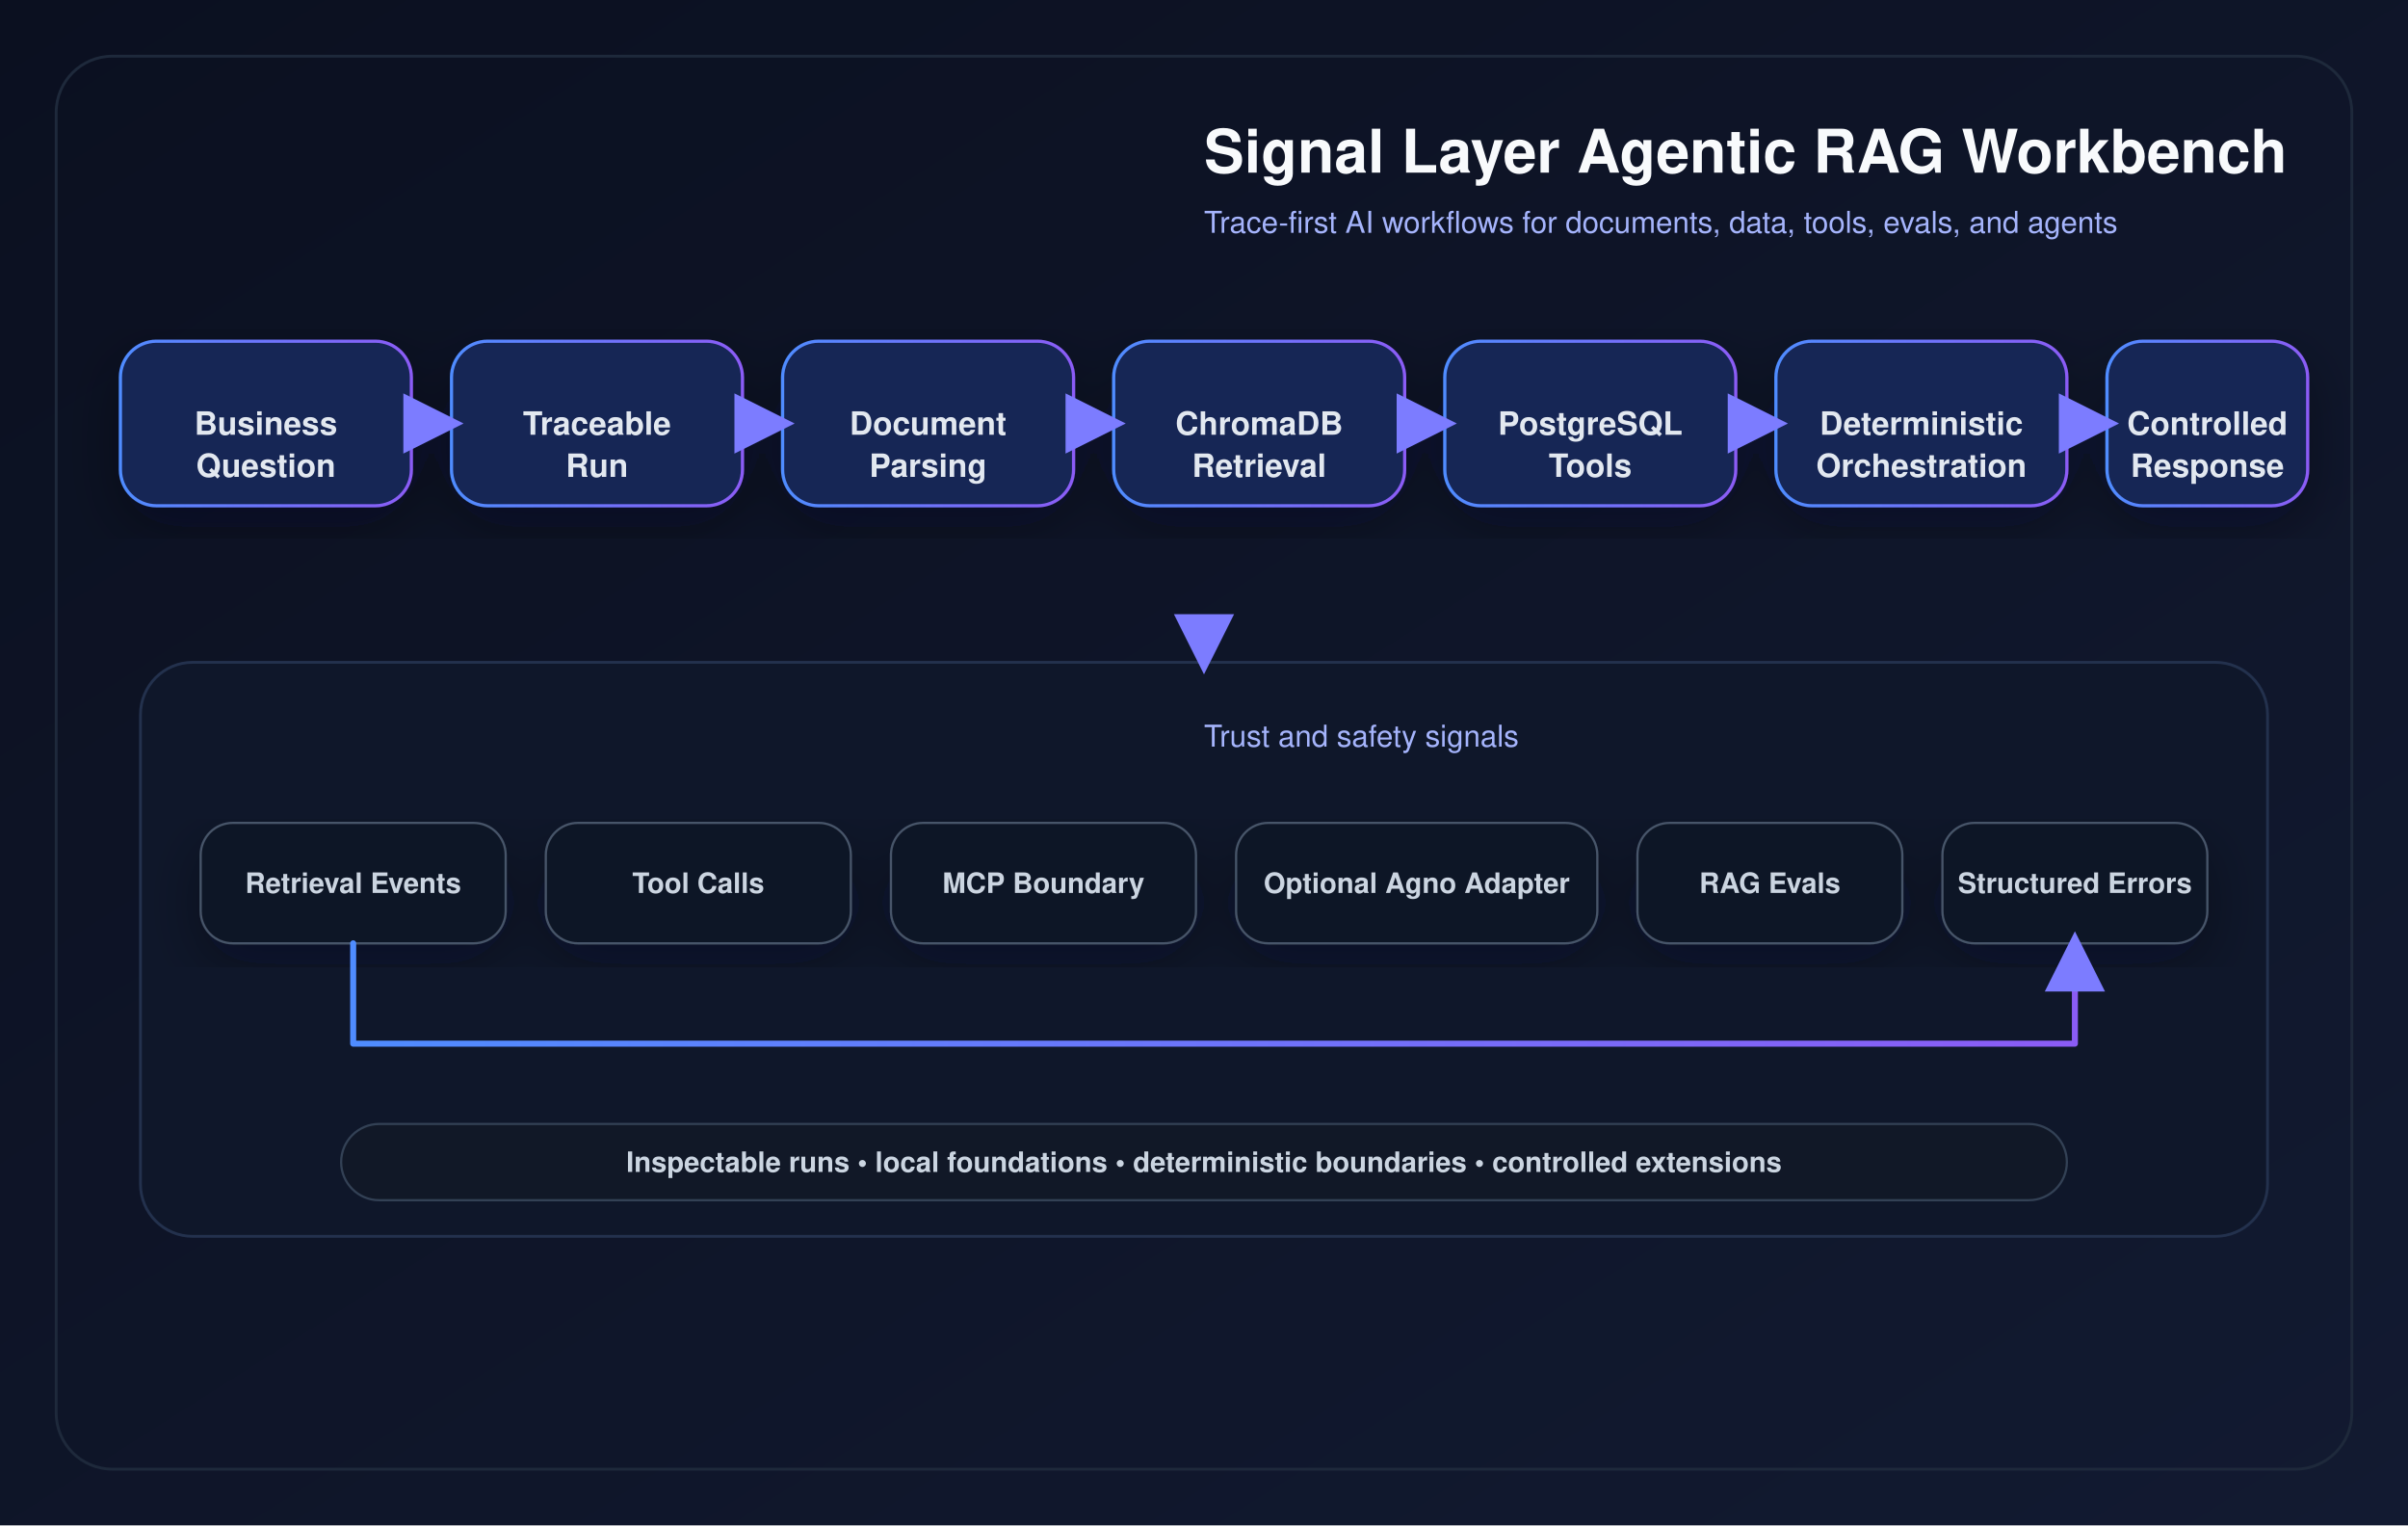
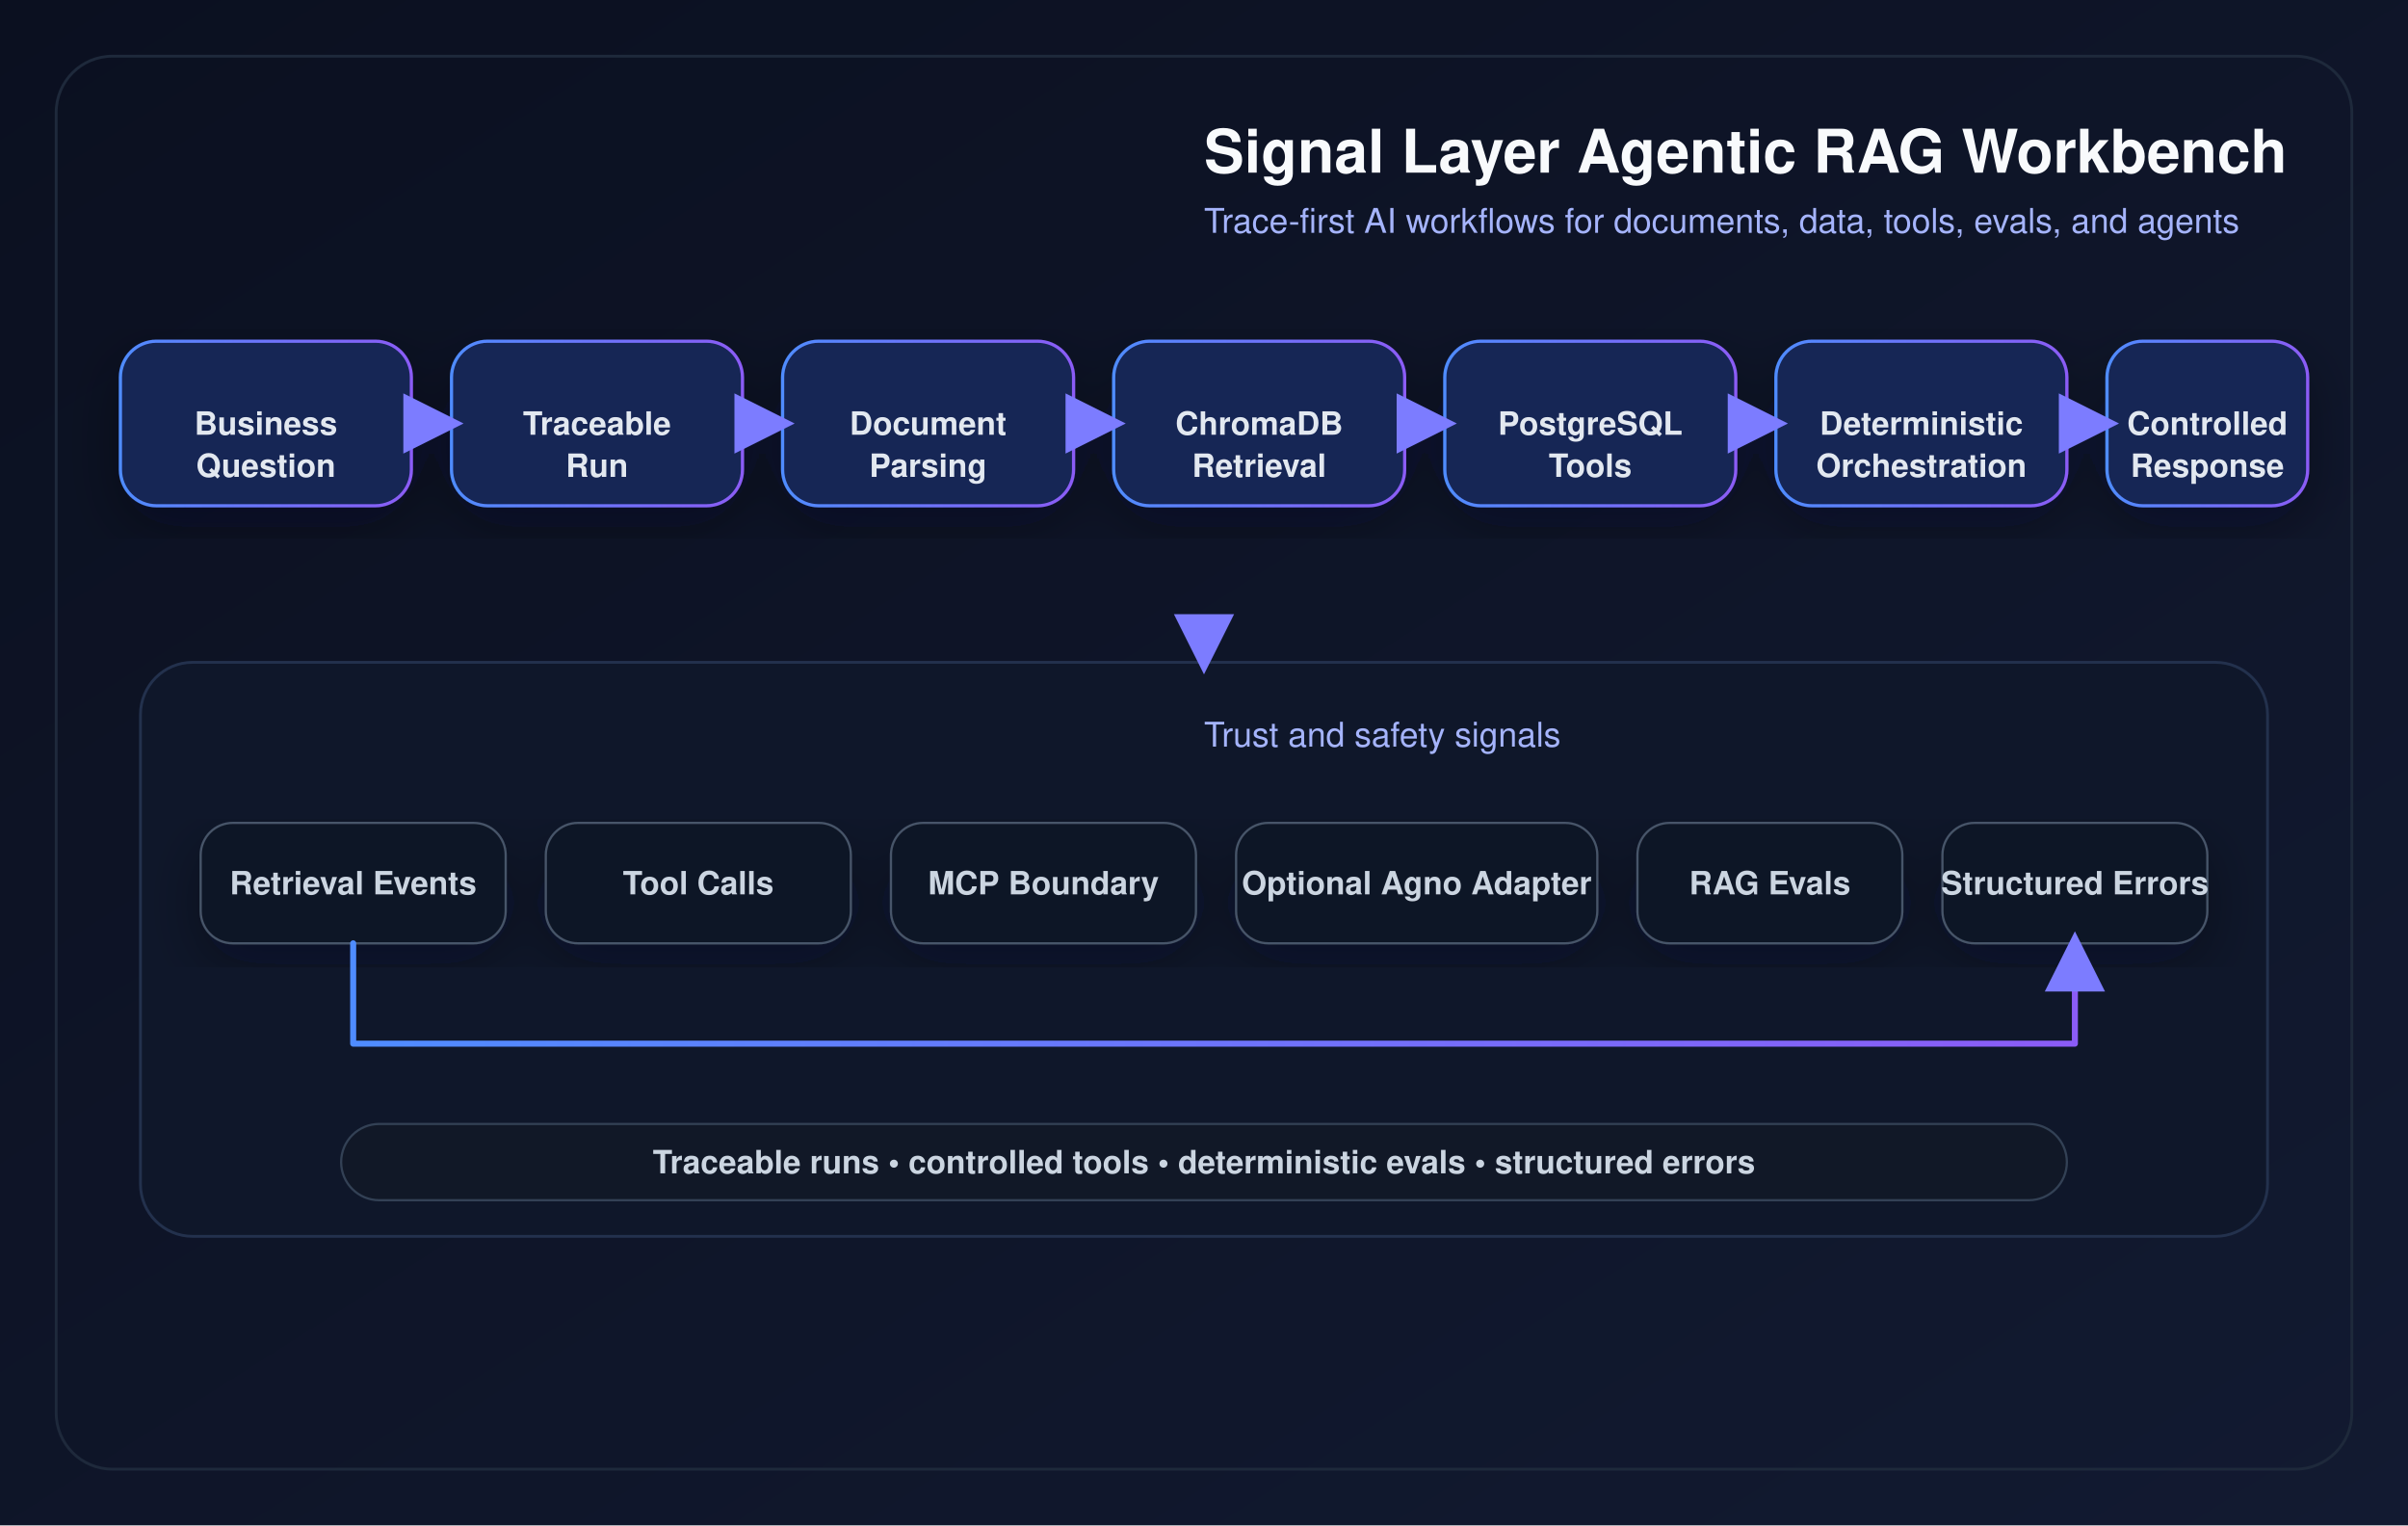
<svg xmlns="http://www.w3.org/2000/svg" width="1200" height="760" viewBox="0 0 1200 760" role="img" aria-labelledby="title subtitle">
  <defs>
    <linearGradient id="bg" x1="0" y1="0" x2="1" y2="1">
      <stop offset="0%" stop-color="#0b1020" />
      <stop offset="100%" stop-color="#121a31" />
    </linearGradient>
    <linearGradient id="accent" x1="0" y1="0" x2="1" y2="0">
      <stop offset="0%" stop-color="#4f8cff" />
      <stop offset="100%" stop-color="#8b5cf6" />
    </linearGradient>
    <filter id="softShadow" x="-20%" y="-20%" width="140%" height="140%">
      <feDropShadow dx="0" dy="10" stdDeviation="14" flood-color="#020617" flood-opacity="0.35" />
    </filter>
    <style>
      .title { fill: #f8fafc; font: 700 30px -apple-system,BlinkMacSystemFont,Segoe UI,Helvetica,Arial,sans-serif; }
-       .subtitle { fill: #a5b4fc; font: 500 15px -apple-system,BlinkMacSystemFont,Segoe UI,Helvetica,Arial,sans-serif; }
+       .subtitle { fill: #a5b4fc; font: 500 17px -apple-system,BlinkMacSystemFont,Segoe UI,Helvetica,Arial,sans-serif; }
      .label { fill: #e2e8f0; font: 600 16px -apple-system,BlinkMacSystemFont,Segoe UI,Helvetica,Arial,sans-serif; text-anchor: middle; dominant-baseline: middle; }
-       .small { fill: #cbd5e1; font: 600 14px -apple-system,BlinkMacSystemFont,Segoe UI,Helvetica,Arial,sans-serif; text-anchor: middle; dominant-baseline: middle; }
+       .small { fill: #cbd5e1; font: 600 16px -apple-system,BlinkMacSystemFont,Segoe UI,Helvetica,Arial,sans-serif; text-anchor: middle; dominant-baseline: middle; }
      .box { fill: #16213d; stroke: #64748b; stroke-width: 1.2; rx: 18; }
      .box-accent { fill: #172554; stroke: url(#accent); stroke-width: 1.6; rx: 18; }
      .chip { fill: #111827; stroke: #475569; stroke-width: 1.1; rx: 16; }
      .arrow { stroke: url(#accent); stroke-width: 3; fill: none; stroke-linecap: round; stroke-linejoin: round; }
      .rowline { stroke: #334155; stroke-width: 1.2; fill: none; stroke-dasharray: 6 8; }
    </style>
    <marker id="arrowHead" markerWidth="10" markerHeight="10" refX="8" refY="5" orient="auto">
      <path d="M0,0 L10,5 L0,10 z" fill="#7c7cff" />
    </marker>
  </defs>
  <rect width="1200" height="760" fill="url(#bg)" />
  <rect x="28" y="28" width="1144" height="704" rx="28" fill="none" stroke="#1e293b" stroke-width="1.4" />
  <text x="600" y="86" class="title">Signal Layer Agentic RAG Workbench</text>
  <text x="600" y="116" class="subtitle">Trace-first AI workflows for documents, data, tools, evals, and agents</text>
  <path d="M120 210 H1080" class="rowline" />
  <g filter="url(#softShadow)">
    <rect x="60" y="170" width="145" height="82" class="box-accent" />
    <text x="132.5" y="211" class="label">Business</text>
    <text x="132.5" y="232" class="label">Question</text>
    <rect x="225" y="170" width="145" height="82" class="box-accent" />
    <text x="297.5" y="211" class="label">Traceable</text>
    <text x="297.5" y="232" class="label">Run</text>
    <rect x="390" y="170" width="145" height="82" class="box-accent" />
    <text x="462.5" y="211" class="label">Document</text>
    <text x="462.5" y="232" class="label">Parsing</text>
    <rect x="555" y="170" width="145" height="82" class="box-accent" />
    <text x="627.5" y="211" class="label">ChromaDB</text>
    <text x="627.5" y="232" class="label">Retrieval</text>
    <rect x="720" y="170" width="145" height="82" class="box-accent" />
    <text x="792.5" y="211" class="label">PostgreSQL</text>
    <text x="792.5" y="232" class="label">Tools</text>
    <rect x="885" y="170" width="145" height="82" class="box-accent" />
    <text x="957.5" y="211" class="label">Deterministic</text>
    <text x="957.5" y="232" class="label">Orchestration</text>
    <rect x="1050" y="170" width="100" height="82" class="box-accent" />
    <text x="1100" y="211" class="label">Controlled</text>
    <text x="1100" y="232" class="label">Response</text>
  </g>
  <path d="M205 211 H225" class="arrow" marker-end="url(#arrowHead)" />
  <path d="M370 211 H390" class="arrow" marker-end="url(#arrowHead)" />
  <path d="M535 211 H555" class="arrow" marker-end="url(#arrowHead)" />
  <path d="M700 211 H720" class="arrow" marker-end="url(#arrowHead)" />
  <path d="M865 211 H885" class="arrow" marker-end="url(#arrowHead)" />
  <path d="M1030 211 H1050" class="arrow" marker-end="url(#arrowHead)" />
  <rect x="70" y="330" width="1060" height="286" rx="26" fill="#0f172a" stroke="#23314d" stroke-width="1.4" />
  <text x="600" y="372" class="subtitle">Trust and safety signals</text>
  <g filter="url(#softShadow)">
    <rect x="100" y="410" width="152" height="60" class="chip" />
    <text x="176" y="440" class="small">Retrieval Events</text>
    <rect x="272" y="410" width="152" height="60" class="chip" />
    <text x="348" y="440" class="small">Tool Calls</text>
    <rect x="444" y="410" width="152" height="60" class="chip" />
    <text x="520" y="440" class="small">MCP Boundary</text>
    <rect x="616" y="410" width="180" height="60" class="chip" />
    <text x="706" y="440" class="small">Optional Agno Adapter</text>
    <rect x="816" y="410" width="132" height="60" class="chip" />
    <text x="882" y="440" class="small">RAG Evals</text>
    <rect x="968" y="410" width="132" height="60" class="chip" />
    <text x="1034" y="440" class="small">Structured Errors</text>
  </g>
  <path d="M176 470 V520 H1034 V470" class="arrow" marker-end="url(#arrowHead)" />
  <path d="M600 252 V330" class="arrow" marker-end="url(#arrowHead)" />
  <rect x="170" y="560" width="860" height="38" rx="19" fill="#111827" stroke="#334155" stroke-width="1.1" />
-   <text x="600" y="579" class="small">Inspectable runs • local foundations • deterministic boundaries • controlled extensions</text>
+   <text x="600" y="579" class="small">Traceable runs • controlled tools • deterministic evals • structured errors</text>
</svg>
